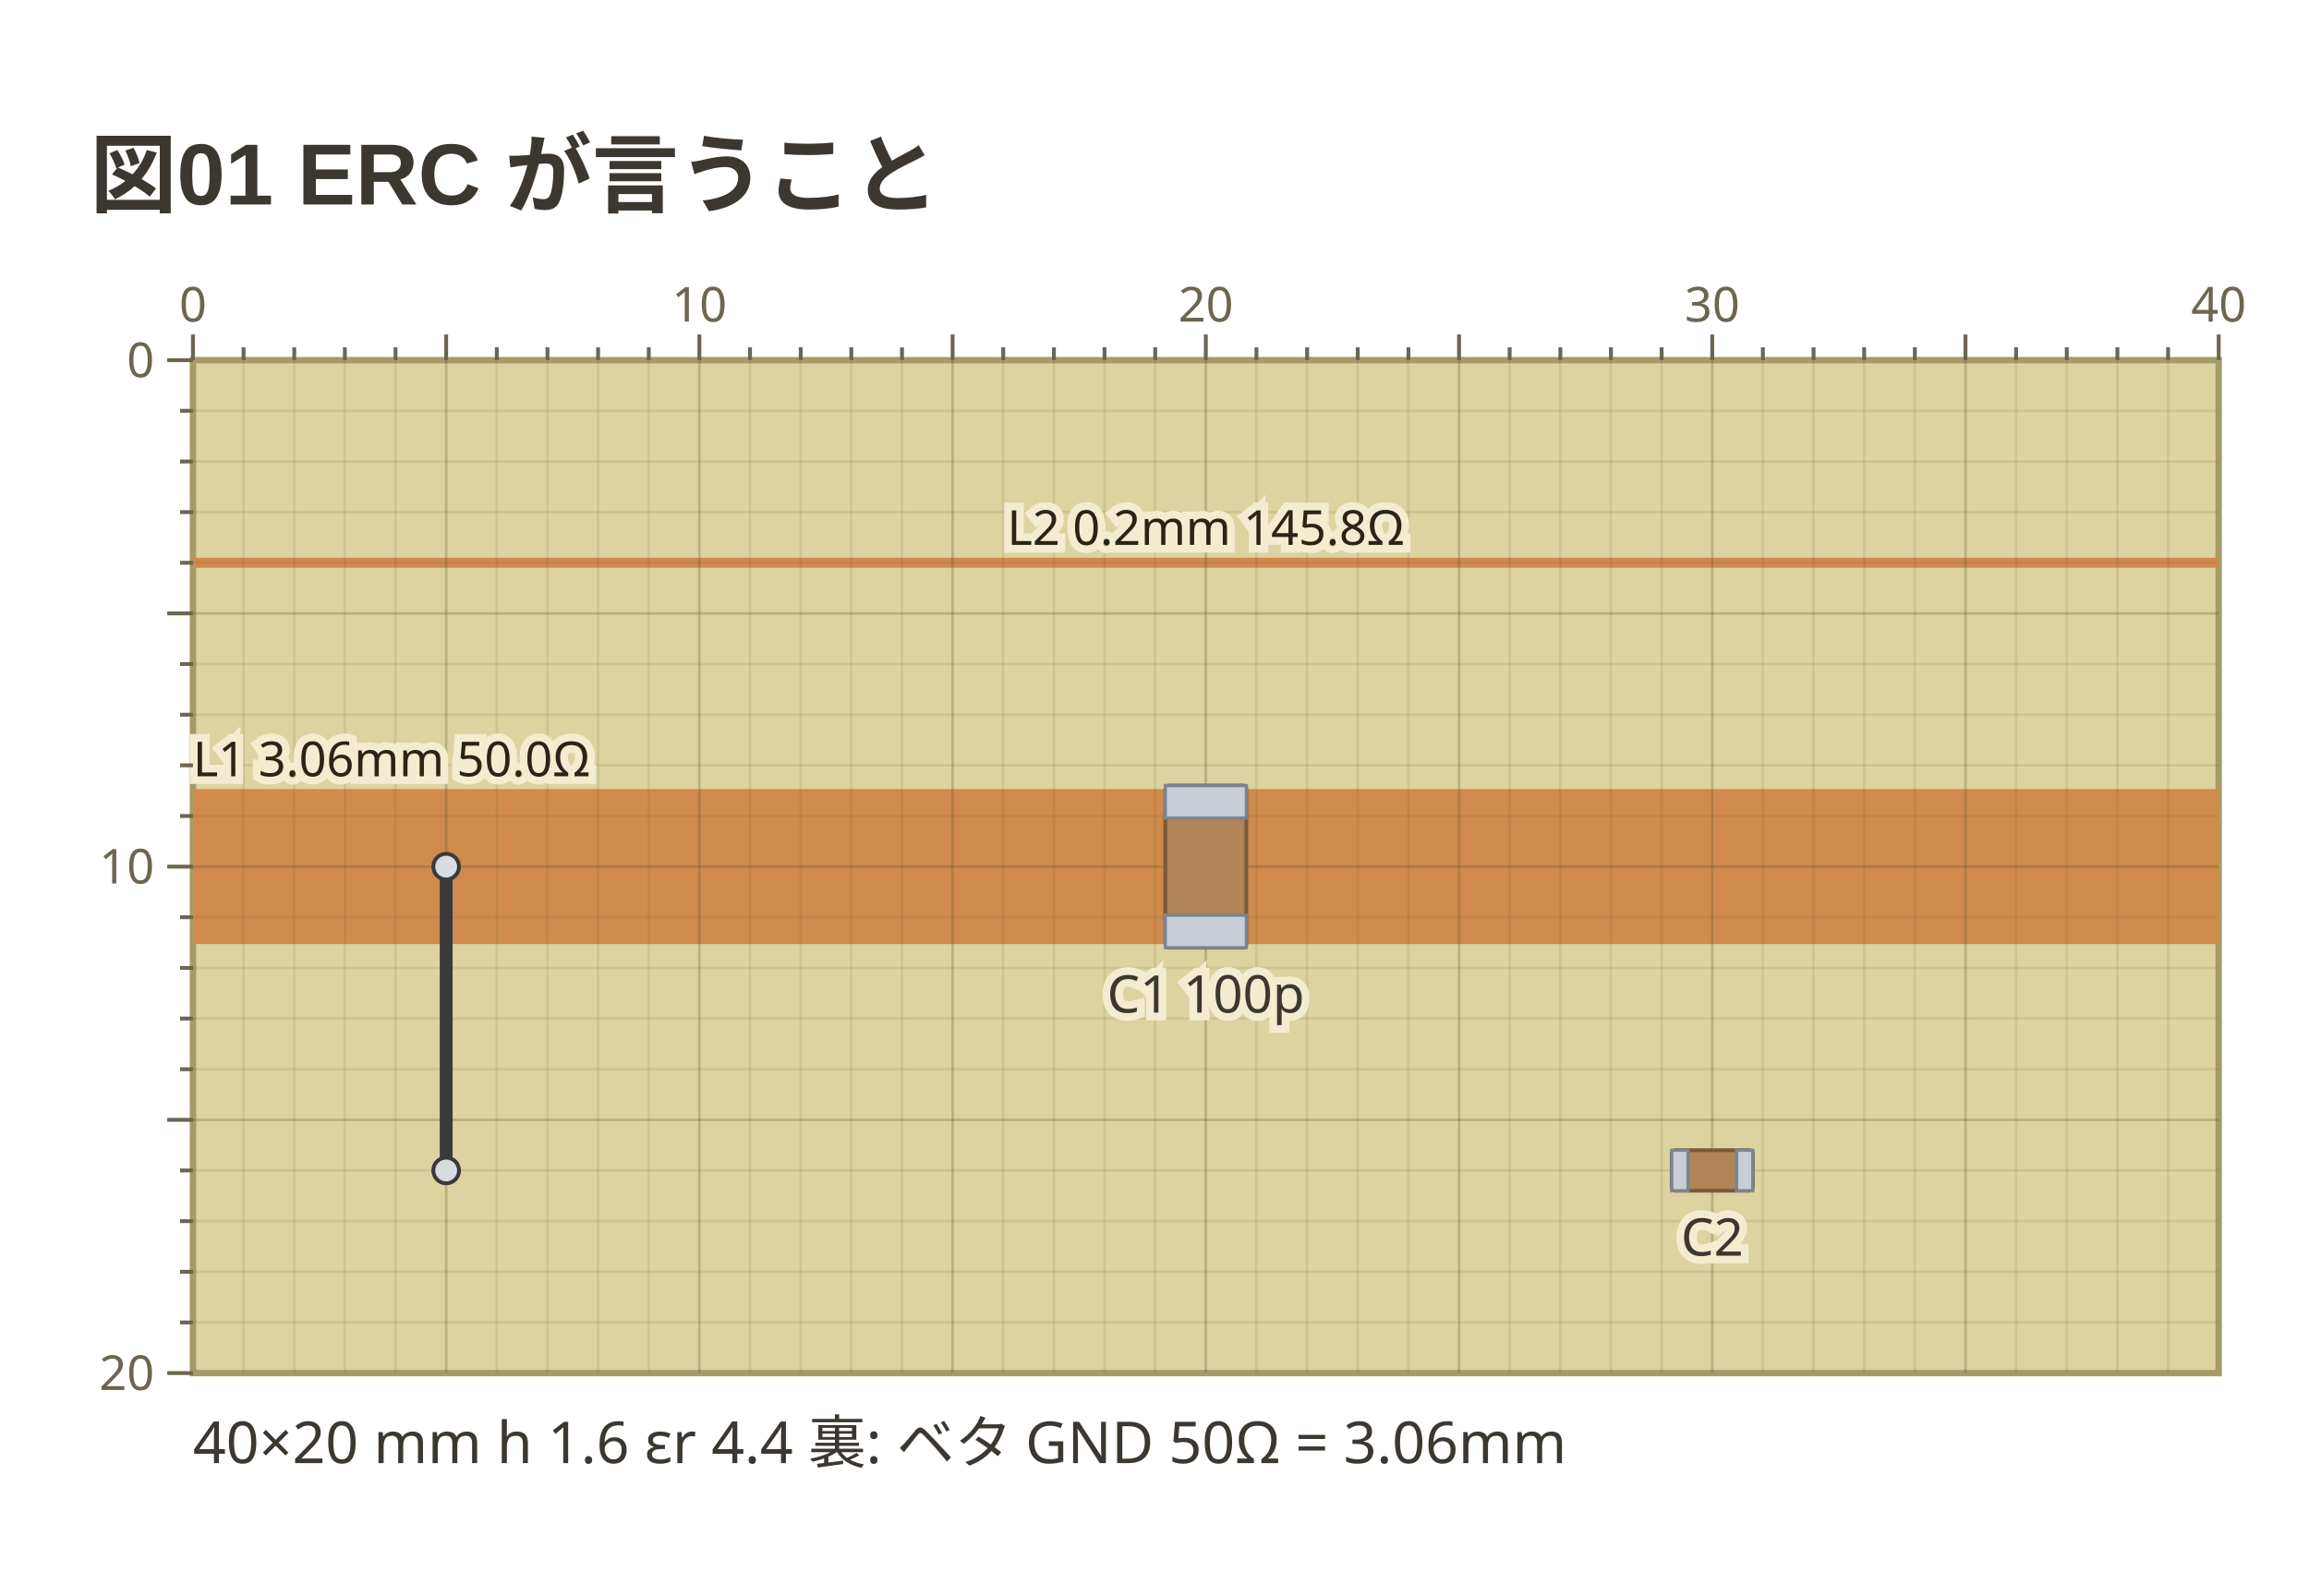
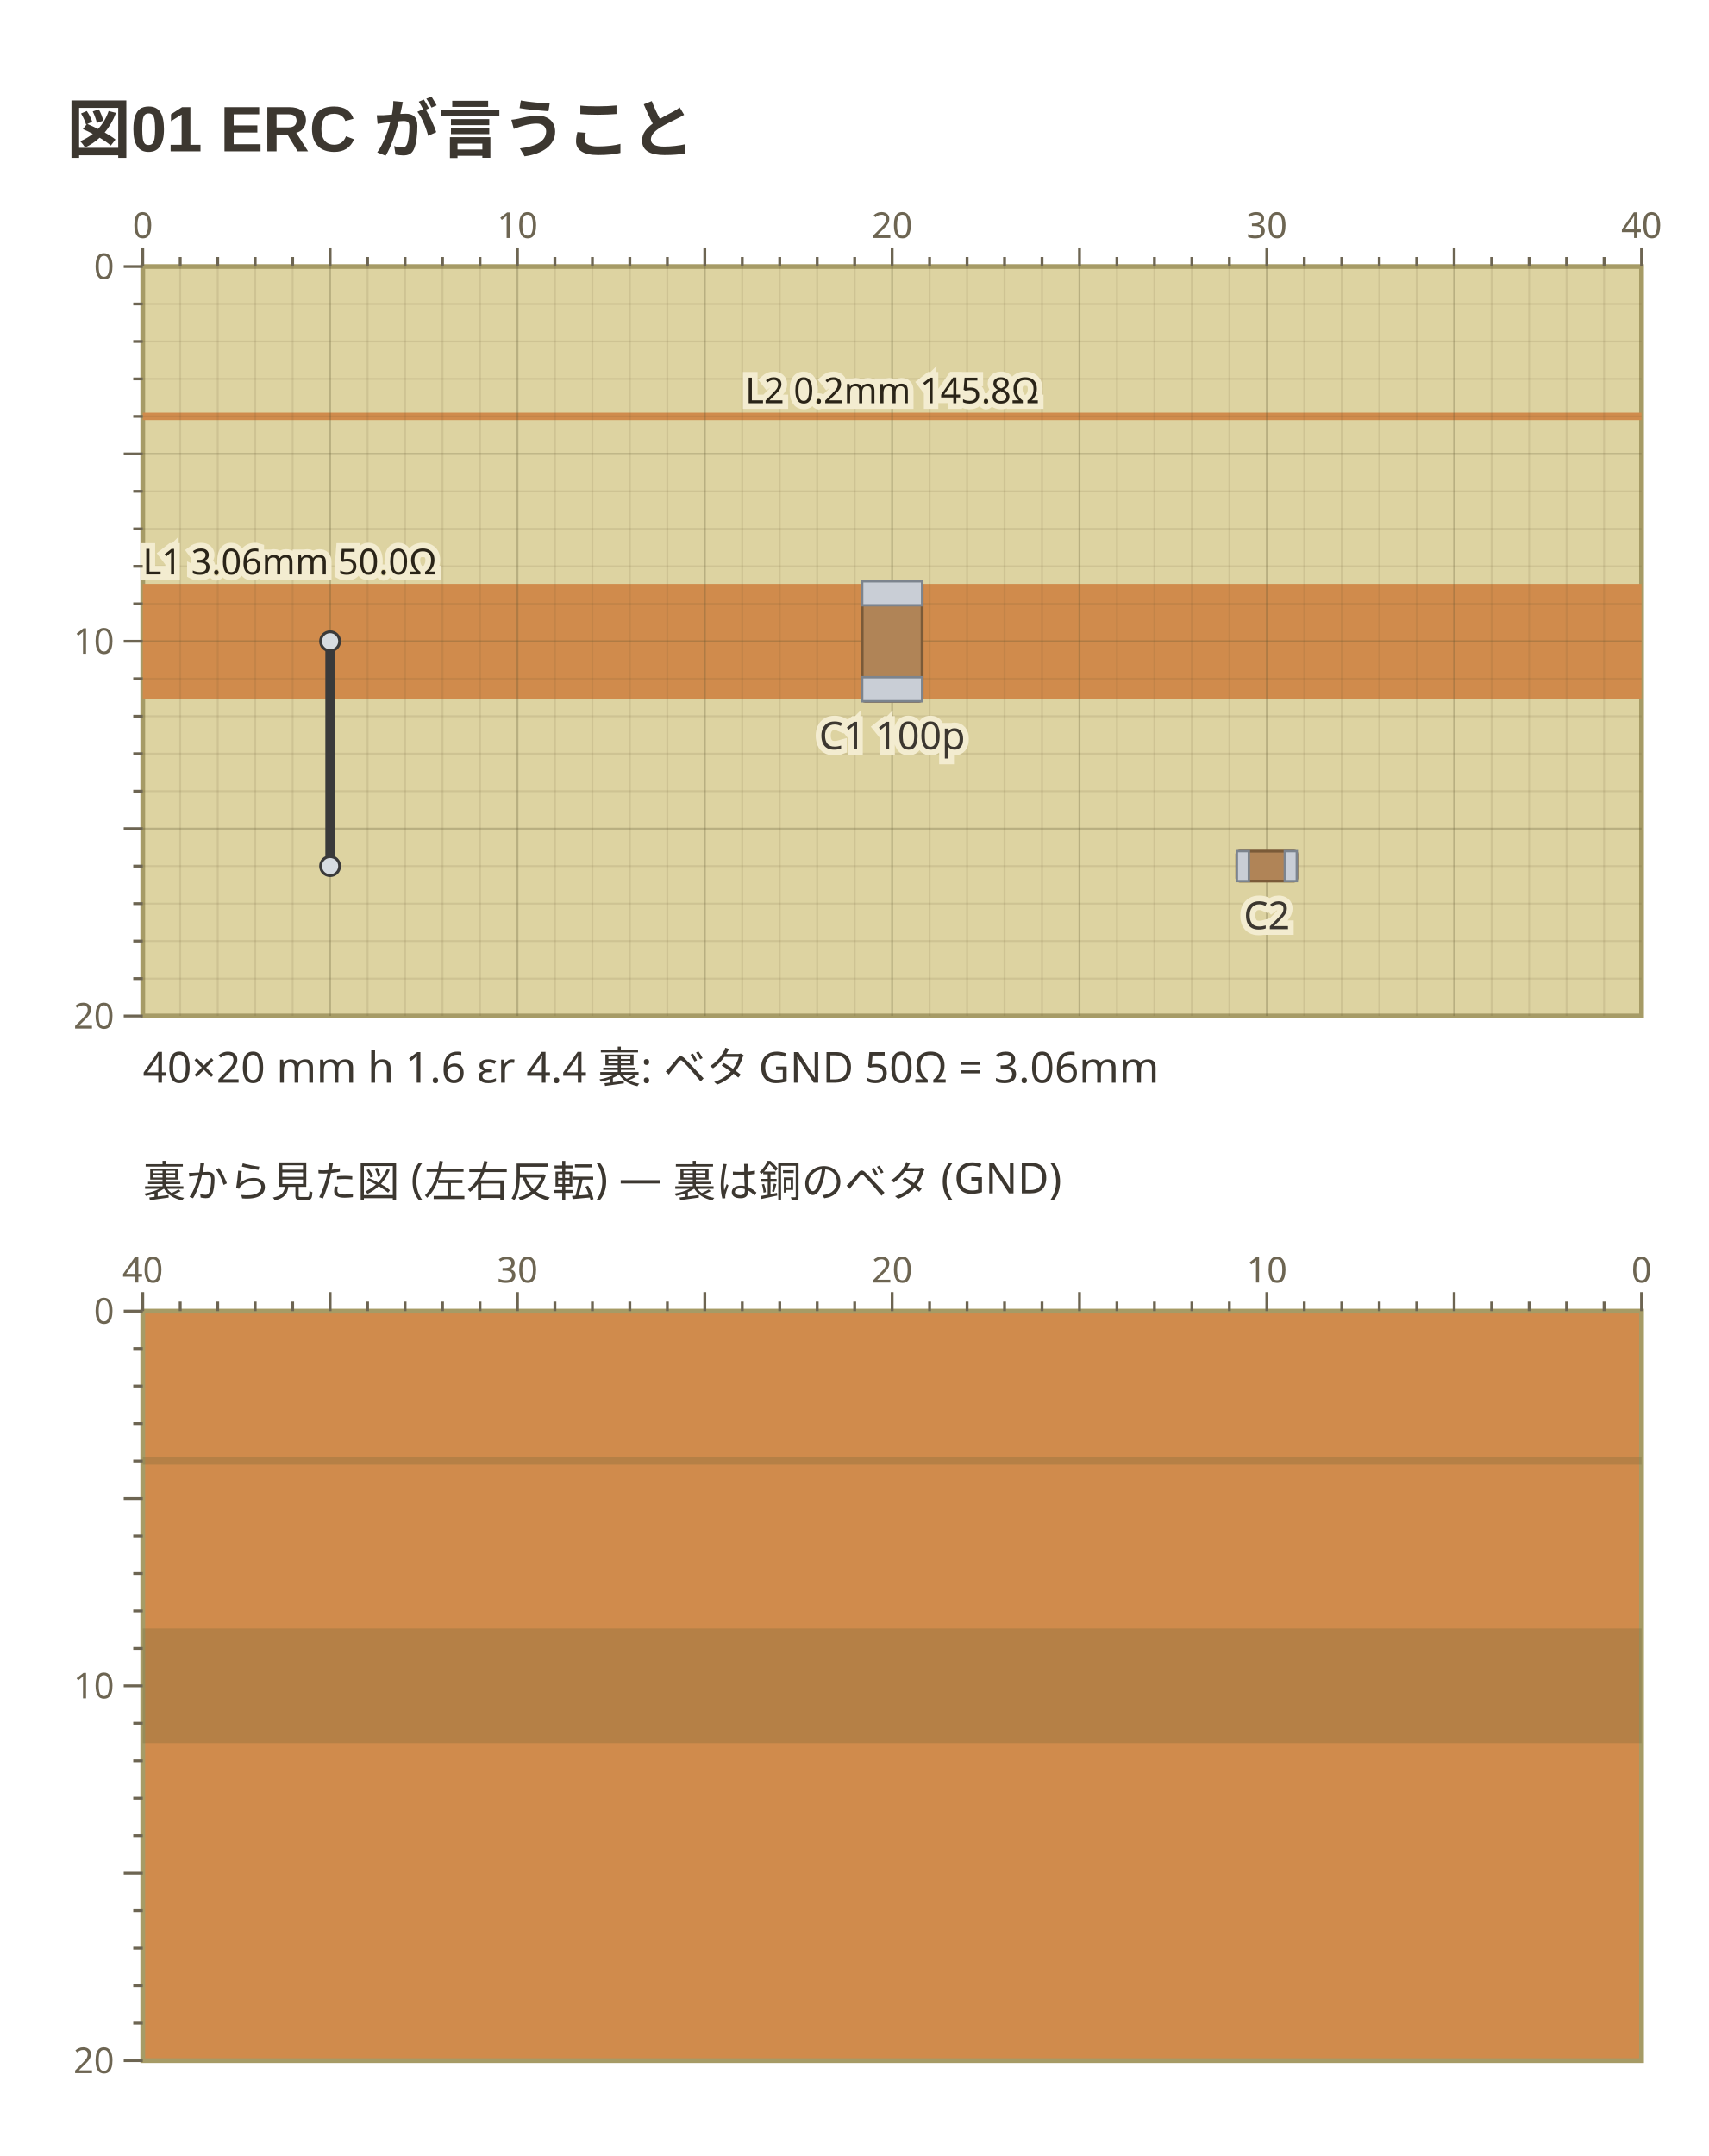
- <svg xmlns="http://www.w3.org/2000/svg" viewBox="0 0 359 248" width="359" height="248" data-copper-fence="0.1.1" role="img">
+ <svg xmlns="http://www.w3.org/2000/svg" viewBox="0 0 359 453" width="359" height="453" data-copper-fence="0.2.0" role="img">
  <text x="14" y="32" text-anchor="start" font-family="'Segoe UI', 'Helvetica Neue', Arial, 'Noto Sans', 'Hiragino Sans', 'Yu Gothic UI', 'Noto Sans CJK JP', sans-serif" fill="#3c3730" font-size="13.5" font-weight="600">図01 ERC が言うこと</text>
  <rect x="30" y="56" width="314.96" height="157.48" fill="#ddd3a1" stroke="#a69b66" stroke-width="1" />
  <g data-net="L1" fill="#d08b4c">
    <rect x="30" y="122.69" width="314.96" height="24.09" />
  </g>
  <g data-net="L2" fill="#d08b4c">
    <rect x="30" y="86.71" width="314.96" height="1.57" />
  </g>
  <g stroke="#5c5230" stroke-width="0.4">
    <line x1="37.87" y1="56" x2="37.87" y2="213.48" stroke-opacity="0.12" />
    <line x1="45.75" y1="56" x2="45.75" y2="213.48" stroke-opacity="0.12" />
    <line x1="53.62" y1="56" x2="53.62" y2="213.48" stroke-opacity="0.12" />
    <line x1="61.5" y1="56" x2="61.5" y2="213.48" stroke-opacity="0.12" />
    <line x1="69.37" y1="56" x2="69.37" y2="213.48" stroke-opacity="0.28" />
    <line x1="77.24" y1="56" x2="77.24" y2="213.48" stroke-opacity="0.12" />
    <line x1="85.12" y1="56" x2="85.12" y2="213.48" stroke-opacity="0.12" />
    <line x1="92.99" y1="56" x2="92.99" y2="213.48" stroke-opacity="0.12" />
    <line x1="100.87" y1="56" x2="100.87" y2="213.48" stroke-opacity="0.12" />
    <line x1="108.74" y1="56" x2="108.74" y2="213.48" stroke-opacity="0.28" />
    <line x1="116.61" y1="56" x2="116.61" y2="213.48" stroke-opacity="0.12" />
    <line x1="124.49" y1="56" x2="124.49" y2="213.48" stroke-opacity="0.12" />
    <line x1="132.36" y1="56" x2="132.36" y2="213.48" stroke-opacity="0.12" />
    <line x1="140.24" y1="56" x2="140.24" y2="213.48" stroke-opacity="0.12" />
    <line x1="148.11" y1="56" x2="148.11" y2="213.48" stroke-opacity="0.28" />
    <line x1="155.98" y1="56" x2="155.98" y2="213.48" stroke-opacity="0.12" />
    <line x1="163.86" y1="56" x2="163.86" y2="213.48" stroke-opacity="0.12" />
    <line x1="171.73" y1="56" x2="171.73" y2="213.48" stroke-opacity="0.12" />
    <line x1="179.61" y1="56" x2="179.61" y2="213.48" stroke-opacity="0.12" />
    <line x1="187.48" y1="56" x2="187.48" y2="213.48" stroke-opacity="0.28" />
    <line x1="195.35" y1="56" x2="195.35" y2="213.48" stroke-opacity="0.12" />
    <line x1="203.23" y1="56" x2="203.23" y2="213.48" stroke-opacity="0.12" />
    <line x1="211.1" y1="56" x2="211.1" y2="213.48" stroke-opacity="0.12" />
    <line x1="218.98" y1="56" x2="218.98" y2="213.48" stroke-opacity="0.12" />
    <line x1="226.85" y1="56" x2="226.85" y2="213.48" stroke-opacity="0.28" />
    <line x1="234.72" y1="56" x2="234.72" y2="213.48" stroke-opacity="0.12" />
    <line x1="242.6" y1="56" x2="242.6" y2="213.48" stroke-opacity="0.12" />
    <line x1="250.47" y1="56" x2="250.47" y2="213.48" stroke-opacity="0.12" />
    <line x1="258.35" y1="56" x2="258.35" y2="213.48" stroke-opacity="0.12" />
    <line x1="266.22" y1="56" x2="266.22" y2="213.48" stroke-opacity="0.28" />
    <line x1="274.09" y1="56" x2="274.09" y2="213.48" stroke-opacity="0.12" />
    <line x1="281.97" y1="56" x2="281.97" y2="213.48" stroke-opacity="0.12" />
    <line x1="289.84" y1="56" x2="289.84" y2="213.48" stroke-opacity="0.12" />
    <line x1="297.72" y1="56" x2="297.72" y2="213.48" stroke-opacity="0.12" />
    <line x1="305.59" y1="56" x2="305.59" y2="213.48" stroke-opacity="0.28" />
    <line x1="313.46" y1="56" x2="313.46" y2="213.48" stroke-opacity="0.12" />
    <line x1="321.34" y1="56" x2="321.34" y2="213.48" stroke-opacity="0.12" />
    <line x1="329.21" y1="56" x2="329.21" y2="213.48" stroke-opacity="0.12" />
    <line x1="337.09" y1="56" x2="337.09" y2="213.48" stroke-opacity="0.12" />
    <line x1="30" y1="63.87" x2="344.96" y2="63.87" stroke-opacity="0.12" />
    <line x1="30" y1="71.75" x2="344.96" y2="71.75" stroke-opacity="0.12" />
    <line x1="30" y1="79.62" x2="344.96" y2="79.62" stroke-opacity="0.12" />
    <line x1="30" y1="87.5" x2="344.96" y2="87.5" stroke-opacity="0.12" />
    <line x1="30" y1="95.37" x2="344.96" y2="95.37" stroke-opacity="0.28" />
    <line x1="30" y1="103.24" x2="344.96" y2="103.24" stroke-opacity="0.12" />
    <line x1="30" y1="111.12" x2="344.96" y2="111.12" stroke-opacity="0.12" />
    <line x1="30" y1="118.99" x2="344.96" y2="118.99" stroke-opacity="0.12" />
    <line x1="30" y1="126.87" x2="344.96" y2="126.87" stroke-opacity="0.12" />
    <line x1="30" y1="134.74" x2="344.96" y2="134.74" stroke-opacity="0.28" />
    <line x1="30" y1="142.61" x2="344.96" y2="142.61" stroke-opacity="0.12" />
    <line x1="30" y1="150.49" x2="344.96" y2="150.49" stroke-opacity="0.12" />
    <line x1="30" y1="158.36" x2="344.96" y2="158.36" stroke-opacity="0.12" />
    <line x1="30" y1="166.24" x2="344.96" y2="166.24" stroke-opacity="0.12" />
    <line x1="30" y1="174.11" x2="344.96" y2="174.11" stroke-opacity="0.28" />
    <line x1="30" y1="181.98" x2="344.96" y2="181.98" stroke-opacity="0.12" />
    <line x1="30" y1="189.86" x2="344.96" y2="189.86" stroke-opacity="0.12" />
    <line x1="30" y1="197.73" x2="344.96" y2="197.73" stroke-opacity="0.12" />
    <line x1="30" y1="205.61" x2="344.96" y2="205.61" stroke-opacity="0.12" />
  </g>
  <line x1="69.37" y1="134.74" x2="69.37" y2="181.98" stroke="#3a3a3a" stroke-width="2" stroke-linecap="round" />
  <circle cx="69.37" cy="134.74" r="2" fill="#d7dce1" stroke="#3a3a3a" stroke-width="0.6" />
  <circle cx="69.37" cy="181.98" r="2" fill="#d7dce1" stroke="#3a3a3a" stroke-width="0.6" />
  <g data-part="C1" transform="translate(187.48 134.74) rotate(90)">
    <rect x="-12.6" y="-6.3" width="25.2" height="12.6" rx="0.6" fill="#b08457" stroke="#7a5a38" stroke-width="0.6" />
    <rect x="-12.6" y="-6.3" width="5.04" height="12.6" fill="#c9ced6" stroke="#7c848e" stroke-width="0.5" />
    <rect x="7.56" y="-6.3" width="5.04" height="12.6" fill="#c9ced6" stroke="#7c848e" stroke-width="0.5" />
  </g>
  <g data-part="C2" transform="translate(266.22 181.98) rotate(0)">
    <rect x="-6.3" y="-3.15" width="12.6" height="6.3" rx="0.6" fill="#b08457" stroke="#7a5a38" stroke-width="0.6" />
    <rect x="-6.3" y="-3.15" width="2.52" height="6.3" fill="#c9ced6" stroke="#7c848e" stroke-width="0.5" />
    <rect x="3.78" y="-3.15" width="2.52" height="6.3" fill="#c9ced6" stroke="#7c848e" stroke-width="0.5" />
  </g>
  <text x="30" y="120.69" text-anchor="start" font-family="ui-sans-serif, system-ui, sans-serif" stroke="#f3ecd0" stroke-width="2.4" paint-order="stroke" fill="#2a2418" font-size="7.5">L1 3.06mm 50.0Ω</text>
  <text x="187.48" y="84.71" text-anchor="middle" font-family="ui-sans-serif, system-ui, sans-serif" stroke="#f3ecd0" stroke-width="2.4" paint-order="stroke" fill="#2a2418" font-size="7.5">L2 0.2mm 145.8Ω</text>
  <text x="187.48" y="157.44" text-anchor="middle" font-family="ui-sans-serif, system-ui, sans-serif" stroke="#f3ecd0" stroke-width="2.4" paint-order="stroke" fill="#3c3730" font-size="8.1">C1 100p</text>
  <text x="266.22" y="195.23" text-anchor="middle" font-family="ui-sans-serif, system-ui, sans-serif" stroke="#f3ecd0" stroke-width="2.4" paint-order="stroke" fill="#3c3730" font-size="8.1">C2</text>
  <g stroke="#6d6552" stroke-width="0.6">
    <line x1="30" y1="52" x2="30" y2="56" />
    <text x="30" y="50" text-anchor="middle" font-family="ui-sans-serif, system-ui, sans-serif" fill="#6d6552" font-size="7.5" stroke="none">0</text>
    <line x1="37.87" y1="54" x2="37.87" y2="56" />
    <line x1="45.75" y1="54" x2="45.75" y2="56" />
    <line x1="53.62" y1="54" x2="53.62" y2="56" />
    <line x1="61.5" y1="54" x2="61.5" y2="56" />
    <line x1="69.37" y1="52" x2="69.37" y2="56" />
    <line x1="77.24" y1="54" x2="77.24" y2="56" />
    <line x1="85.12" y1="54" x2="85.12" y2="56" />
    <line x1="92.99" y1="54" x2="92.99" y2="56" />
    <line x1="100.87" y1="54" x2="100.87" y2="56" />
    <line x1="108.74" y1="52" x2="108.74" y2="56" />
    <text x="108.74" y="50" text-anchor="middle" font-family="ui-sans-serif, system-ui, sans-serif" fill="#6d6552" font-size="7.5" stroke="none">10</text>
    <line x1="116.61" y1="54" x2="116.61" y2="56" />
    <line x1="124.49" y1="54" x2="124.49" y2="56" />
    <line x1="132.36" y1="54" x2="132.36" y2="56" />
    <line x1="140.24" y1="54" x2="140.24" y2="56" />
    <line x1="148.11" y1="52" x2="148.11" y2="56" />
    <line x1="155.98" y1="54" x2="155.98" y2="56" />
    <line x1="163.86" y1="54" x2="163.86" y2="56" />
    <line x1="171.73" y1="54" x2="171.73" y2="56" />
    <line x1="179.61" y1="54" x2="179.61" y2="56" />
    <line x1="187.48" y1="52" x2="187.48" y2="56" />
    <text x="187.48" y="50" text-anchor="middle" font-family="ui-sans-serif, system-ui, sans-serif" fill="#6d6552" font-size="7.5" stroke="none">20</text>
    <line x1="195.35" y1="54" x2="195.35" y2="56" />
    <line x1="203.23" y1="54" x2="203.23" y2="56" />
    <line x1="211.1" y1="54" x2="211.1" y2="56" />
    <line x1="218.98" y1="54" x2="218.98" y2="56" />
    <line x1="226.85" y1="52" x2="226.85" y2="56" />
    <line x1="234.72" y1="54" x2="234.72" y2="56" />
    <line x1="242.6" y1="54" x2="242.6" y2="56" />
    <line x1="250.47" y1="54" x2="250.47" y2="56" />
    <line x1="258.35" y1="54" x2="258.35" y2="56" />
    <line x1="266.22" y1="52" x2="266.22" y2="56" />
    <text x="266.22" y="50" text-anchor="middle" font-family="ui-sans-serif, system-ui, sans-serif" fill="#6d6552" font-size="7.5" stroke="none">30</text>
    <line x1="274.09" y1="54" x2="274.09" y2="56" />
    <line x1="281.97" y1="54" x2="281.97" y2="56" />
    <line x1="289.84" y1="54" x2="289.84" y2="56" />
    <line x1="297.72" y1="54" x2="297.72" y2="56" />
    <line x1="305.59" y1="52" x2="305.59" y2="56" />
    <line x1="313.46" y1="54" x2="313.46" y2="56" />
    <line x1="321.34" y1="54" x2="321.34" y2="56" />
    <line x1="329.21" y1="54" x2="329.21" y2="56" />
    <line x1="337.09" y1="54" x2="337.09" y2="56" />
    <line x1="344.96" y1="52" x2="344.96" y2="56" />
    <text x="344.96" y="50" text-anchor="middle" font-family="ui-sans-serif, system-ui, sans-serif" fill="#6d6552" font-size="7.5" stroke="none">40</text>
    <line x1="26" y1="56" x2="30" y2="56" />
    <text x="24" y="58.63" text-anchor="end" font-family="ui-sans-serif, system-ui, sans-serif" fill="#6d6552" font-size="7.5" stroke="none">0</text>
    <line x1="28" y1="63.87" x2="30" y2="63.87" />
    <line x1="28" y1="71.75" x2="30" y2="71.75" />
    <line x1="28" y1="79.62" x2="30" y2="79.62" />
    <line x1="28" y1="87.5" x2="30" y2="87.5" />
    <line x1="26" y1="95.37" x2="30" y2="95.37" />
    <line x1="28" y1="103.24" x2="30" y2="103.24" />
    <line x1="28" y1="111.12" x2="30" y2="111.12" />
    <line x1="28" y1="118.99" x2="30" y2="118.99" />
    <line x1="28" y1="126.87" x2="30" y2="126.87" />
    <line x1="26" y1="134.74" x2="30" y2="134.74" />
    <text x="24" y="137.37" text-anchor="end" font-family="ui-sans-serif, system-ui, sans-serif" fill="#6d6552" font-size="7.5" stroke="none">10</text>
    <line x1="28" y1="142.61" x2="30" y2="142.61" />
    <line x1="28" y1="150.49" x2="30" y2="150.49" />
    <line x1="28" y1="158.36" x2="30" y2="158.36" />
    <line x1="28" y1="166.24" x2="30" y2="166.24" />
    <line x1="26" y1="174.11" x2="30" y2="174.11" />
    <line x1="28" y1="181.98" x2="30" y2="181.98" />
    <line x1="28" y1="189.86" x2="30" y2="189.86" />
    <line x1="28" y1="197.73" x2="30" y2="197.73" />
    <line x1="28" y1="205.61" x2="30" y2="205.61" />
    <line x1="26" y1="213.48" x2="30" y2="213.48" />
    <text x="24" y="216.11" text-anchor="end" font-family="ui-sans-serif, system-ui, sans-serif" fill="#6d6552" font-size="7.5" stroke="none">20</text>
  </g>
  <text x="30" y="227.48" text-anchor="start" font-family="ui-sans-serif, system-ui, sans-serif" fill="#3c3730" font-size="9">40×20 mm  h 1.6  εr 4.4  裏: ベタ GND   50Ω = 3.06mm</text>
+   <text x="30" y="251.48" text-anchor="start" font-family="ui-sans-serif, system-ui, sans-serif" fill="#3c3730" font-size="9">裏から見た図 (左右反転) — 裏は銅のベタ (GND)</text>
+   <rect x="30" y="275.48" width="314.96" height="157.48" fill="#d08b4c" stroke="#a69b66" stroke-width="1" />
+   <g opacity="0.28" fill="#6f6436">
+     <rect x="30" y="342.17" width="314.96" height="24.09" />
+     <rect x="30" y="306.19" width="314.96" height="1.57" />
+   </g>
+   <g stroke="#6d6552" stroke-width="0.6">
+     <line x1="344.96" y1="271.48" x2="344.96" y2="275.48" />
+     <text x="344.96" y="269.48" text-anchor="middle" font-family="ui-sans-serif, system-ui, sans-serif" fill="#6d6552" font-size="7.5" stroke="none">0</text>
+     <line x1="337.09" y1="273.48" x2="337.09" y2="275.48" />
+     <line x1="329.21" y1="273.48" x2="329.21" y2="275.48" />
+     <line x1="321.34" y1="273.48" x2="321.34" y2="275.48" />
+     <line x1="313.46" y1="273.48" x2="313.46" y2="275.48" />
+     <line x1="305.59" y1="271.48" x2="305.59" y2="275.48" />
+     <line x1="297.72" y1="273.48" x2="297.72" y2="275.48" />
+     <line x1="289.84" y1="273.48" x2="289.84" y2="275.48" />
+     <line x1="281.97" y1="273.48" x2="281.97" y2="275.48" />
+     <line x1="274.09" y1="273.48" x2="274.09" y2="275.48" />
+     <line x1="266.22" y1="271.48" x2="266.22" y2="275.48" />
+     <text x="266.22" y="269.48" text-anchor="middle" font-family="ui-sans-serif, system-ui, sans-serif" fill="#6d6552" font-size="7.5" stroke="none">10</text>
+     <line x1="258.35" y1="273.48" x2="258.35" y2="275.48" />
+     <line x1="250.47" y1="273.48" x2="250.47" y2="275.48" />
+     <line x1="242.6" y1="273.48" x2="242.6" y2="275.48" />
+     <line x1="234.72" y1="273.48" x2="234.72" y2="275.48" />
+     <line x1="226.85" y1="271.48" x2="226.85" y2="275.48" />
+     <line x1="218.98" y1="273.48" x2="218.98" y2="275.48" />
+     <line x1="211.1" y1="273.48" x2="211.1" y2="275.48" />
+     <line x1="203.23" y1="273.48" x2="203.23" y2="275.48" />
+     <line x1="195.35" y1="273.48" x2="195.35" y2="275.48" />
+     <line x1="187.48" y1="271.48" x2="187.48" y2="275.48" />
+     <text x="187.48" y="269.48" text-anchor="middle" font-family="ui-sans-serif, system-ui, sans-serif" fill="#6d6552" font-size="7.5" stroke="none">20</text>
+     <line x1="179.61" y1="273.48" x2="179.61" y2="275.48" />
+     <line x1="171.73" y1="273.48" x2="171.73" y2="275.48" />
+     <line x1="163.86" y1="273.48" x2="163.86" y2="275.48" />
+     <line x1="155.98" y1="273.48" x2="155.98" y2="275.48" />
+     <line x1="148.11" y1="271.48" x2="148.11" y2="275.48" />
+     <line x1="140.24" y1="273.48" x2="140.24" y2="275.48" />
+     <line x1="132.36" y1="273.48" x2="132.36" y2="275.48" />
+     <line x1="124.49" y1="273.48" x2="124.49" y2="275.48" />
+     <line x1="116.61" y1="273.48" x2="116.61" y2="275.48" />
+     <line x1="108.74" y1="271.48" x2="108.74" y2="275.48" />
+     <text x="108.74" y="269.48" text-anchor="middle" font-family="ui-sans-serif, system-ui, sans-serif" fill="#6d6552" font-size="7.5" stroke="none">30</text>
+     <line x1="100.87" y1="273.48" x2="100.87" y2="275.48" />
+     <line x1="92.99" y1="273.48" x2="92.99" y2="275.48" />
+     <line x1="85.12" y1="273.48" x2="85.12" y2="275.48" />
+     <line x1="77.24" y1="273.48" x2="77.24" y2="275.48" />
+     <line x1="69.37" y1="271.48" x2="69.37" y2="275.48" />
+     <line x1="61.5" y1="273.48" x2="61.5" y2="275.48" />
+     <line x1="53.62" y1="273.48" x2="53.62" y2="275.48" />
+     <line x1="45.75" y1="273.48" x2="45.75" y2="275.48" />
+     <line x1="37.87" y1="273.48" x2="37.87" y2="275.48" />
+     <line x1="30" y1="271.48" x2="30" y2="275.48" />
+     <text x="30" y="269.48" text-anchor="middle" font-family="ui-sans-serif, system-ui, sans-serif" fill="#6d6552" font-size="7.5" stroke="none">40</text>
+     <line x1="26" y1="275.48" x2="30" y2="275.48" />
+     <text x="24" y="278.11" text-anchor="end" font-family="ui-sans-serif, system-ui, sans-serif" fill="#6d6552" font-size="7.5" stroke="none">0</text>
+     <line x1="28" y1="283.35" x2="30" y2="283.35" />
+     <line x1="28" y1="291.23" x2="30" y2="291.23" />
+     <line x1="28" y1="299.1" x2="30" y2="299.1" />
+     <line x1="28" y1="306.98" x2="30" y2="306.98" />
+     <line x1="26" y1="314.85" x2="30" y2="314.85" />
+     <line x1="28" y1="322.72" x2="30" y2="322.72" />
+     <line x1="28" y1="330.6" x2="30" y2="330.6" />
+     <line x1="28" y1="338.47" x2="30" y2="338.47" />
+     <line x1="28" y1="346.35" x2="30" y2="346.35" />
+     <line x1="26" y1="354.22" x2="30" y2="354.22" />
+     <text x="24" y="356.85" text-anchor="end" font-family="ui-sans-serif, system-ui, sans-serif" fill="#6d6552" font-size="7.5" stroke="none">10</text>
+     <line x1="28" y1="362.09" x2="30" y2="362.09" />
+     <line x1="28" y1="369.97" x2="30" y2="369.97" />
+     <line x1="28" y1="377.84" x2="30" y2="377.84" />
+     <line x1="28" y1="385.72" x2="30" y2="385.72" />
+     <line x1="26" y1="393.59" x2="30" y2="393.59" />
+     <line x1="28" y1="401.46" x2="30" y2="401.46" />
+     <line x1="28" y1="409.34" x2="30" y2="409.34" />
+     <line x1="28" y1="417.21" x2="30" y2="417.21" />
+     <line x1="28" y1="425.09" x2="30" y2="425.09" />
+     <line x1="26" y1="432.96" x2="30" y2="432.96" />
+     <text x="24" y="435.59" text-anchor="end" font-family="ui-sans-serif, system-ui, sans-serif" fill="#6d6552" font-size="7.5" stroke="none">20</text>
+   </g>
</svg>
